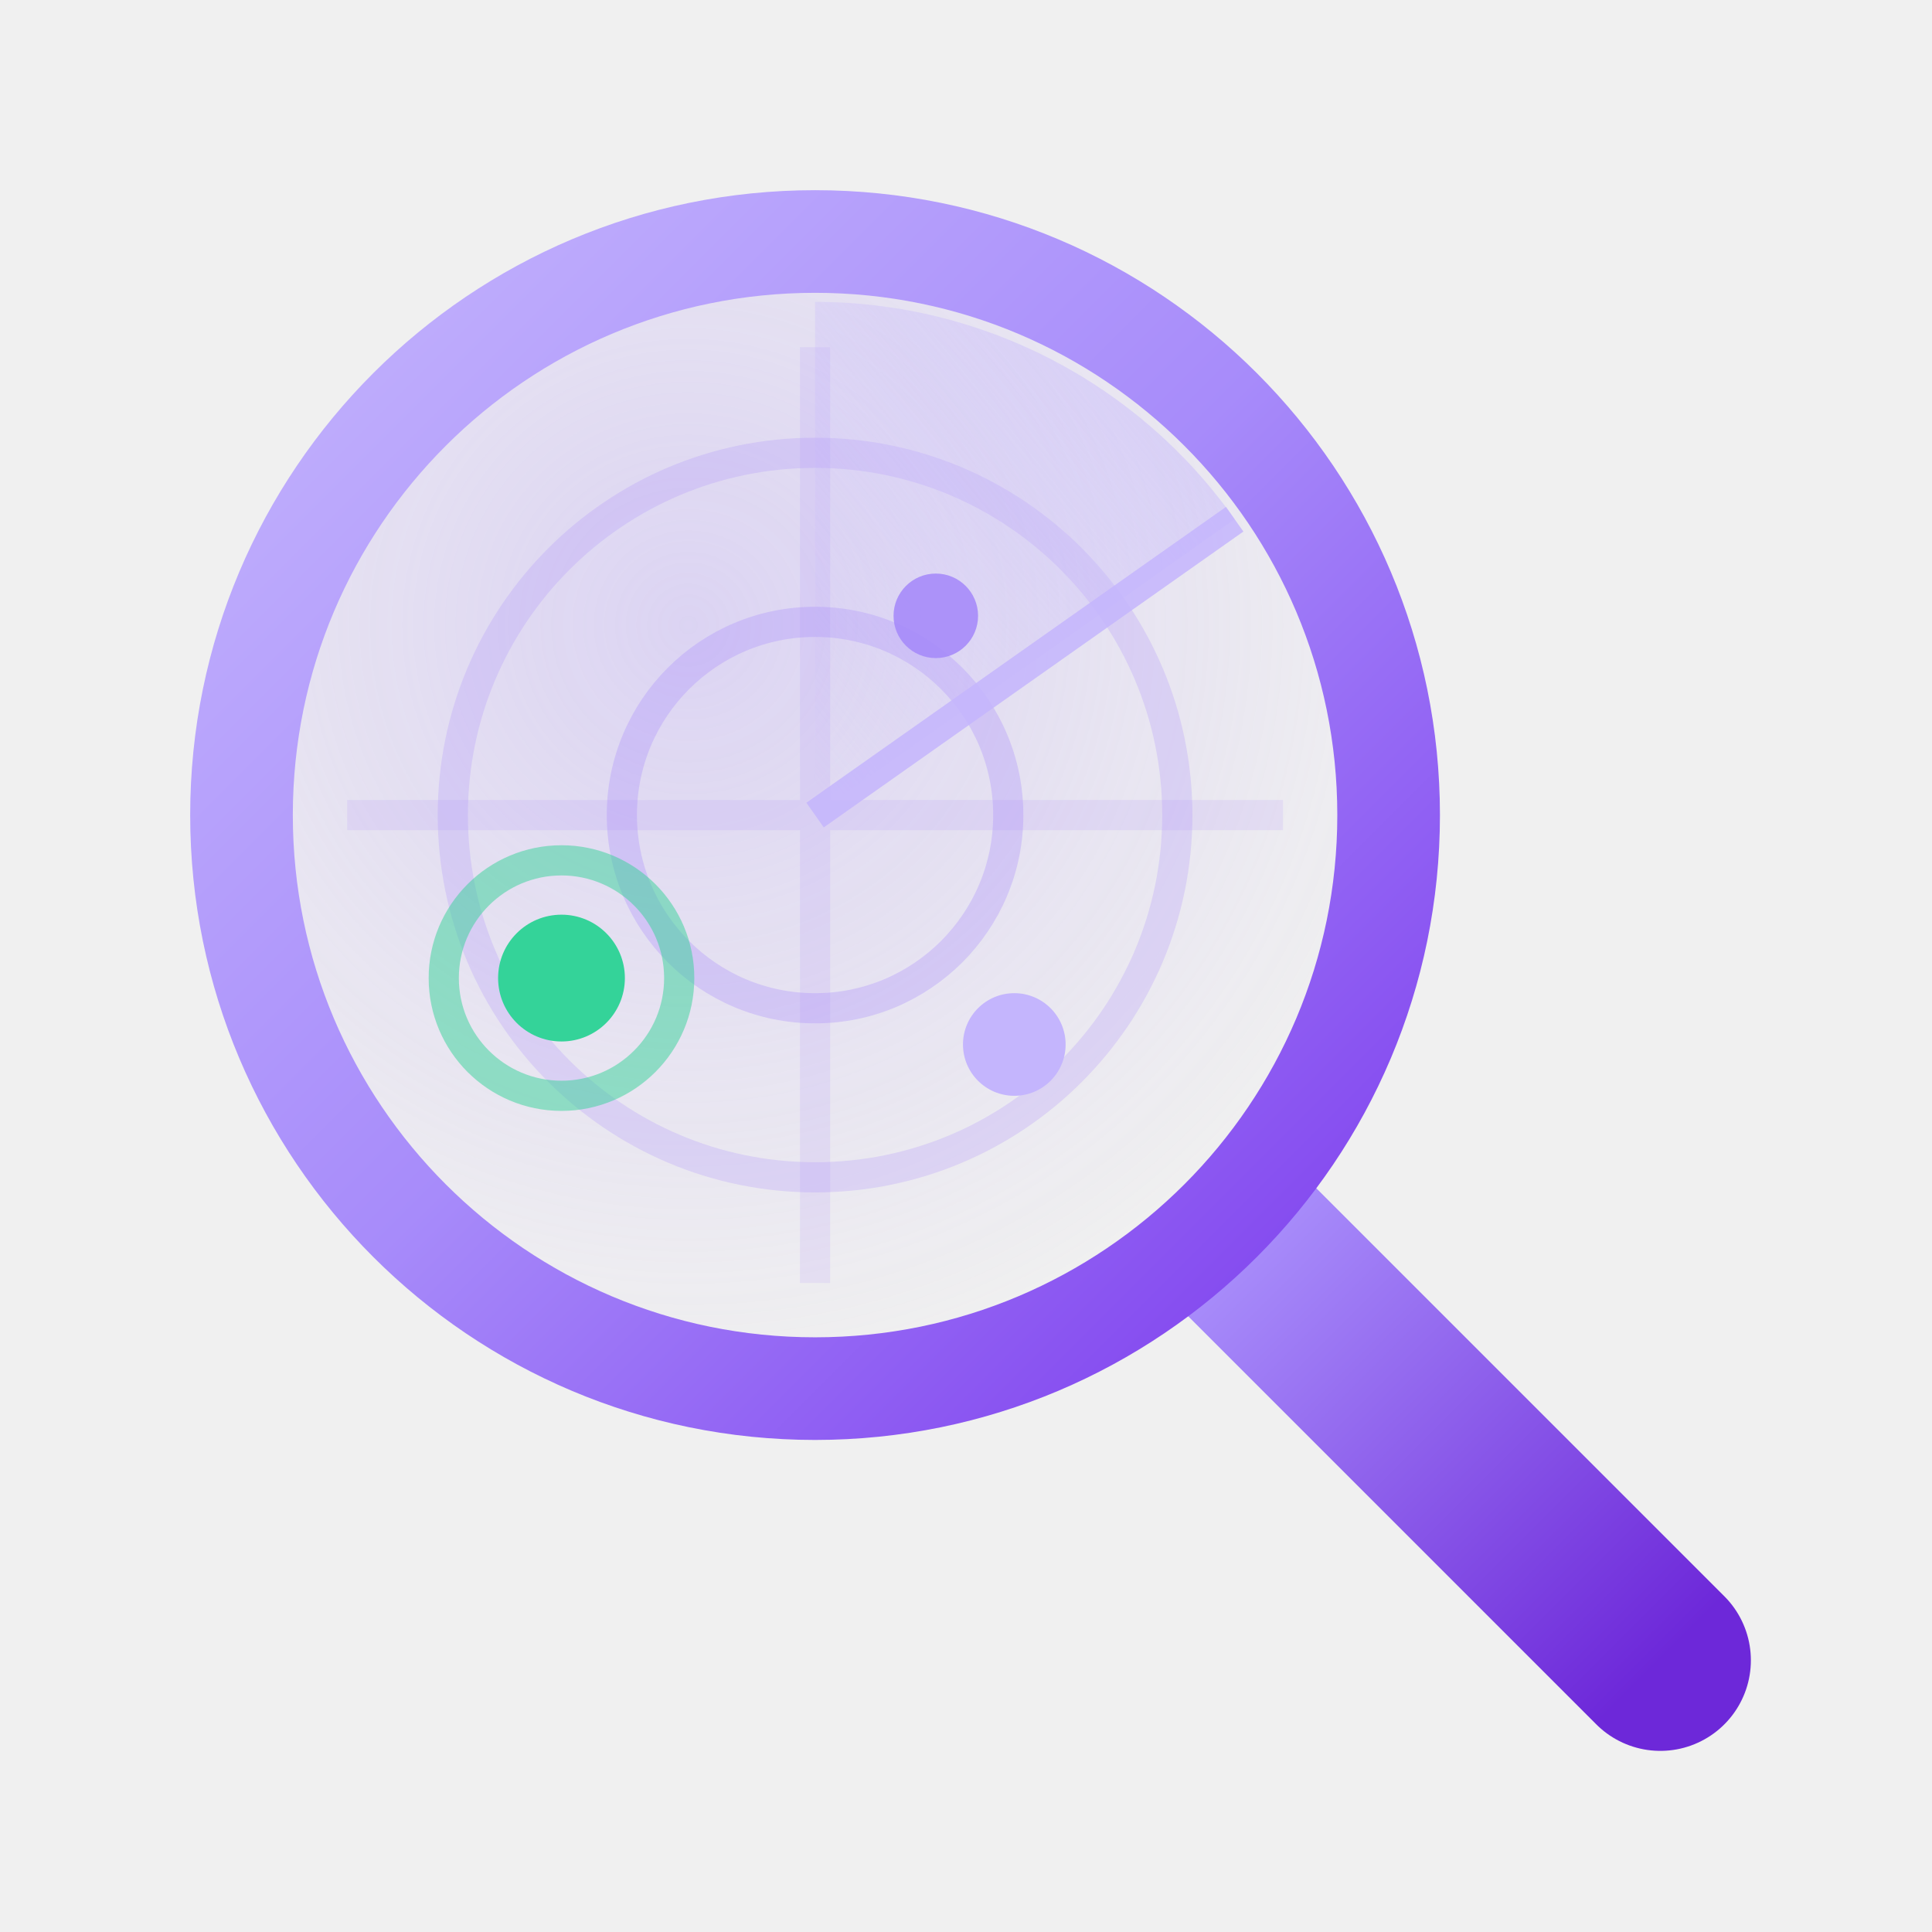
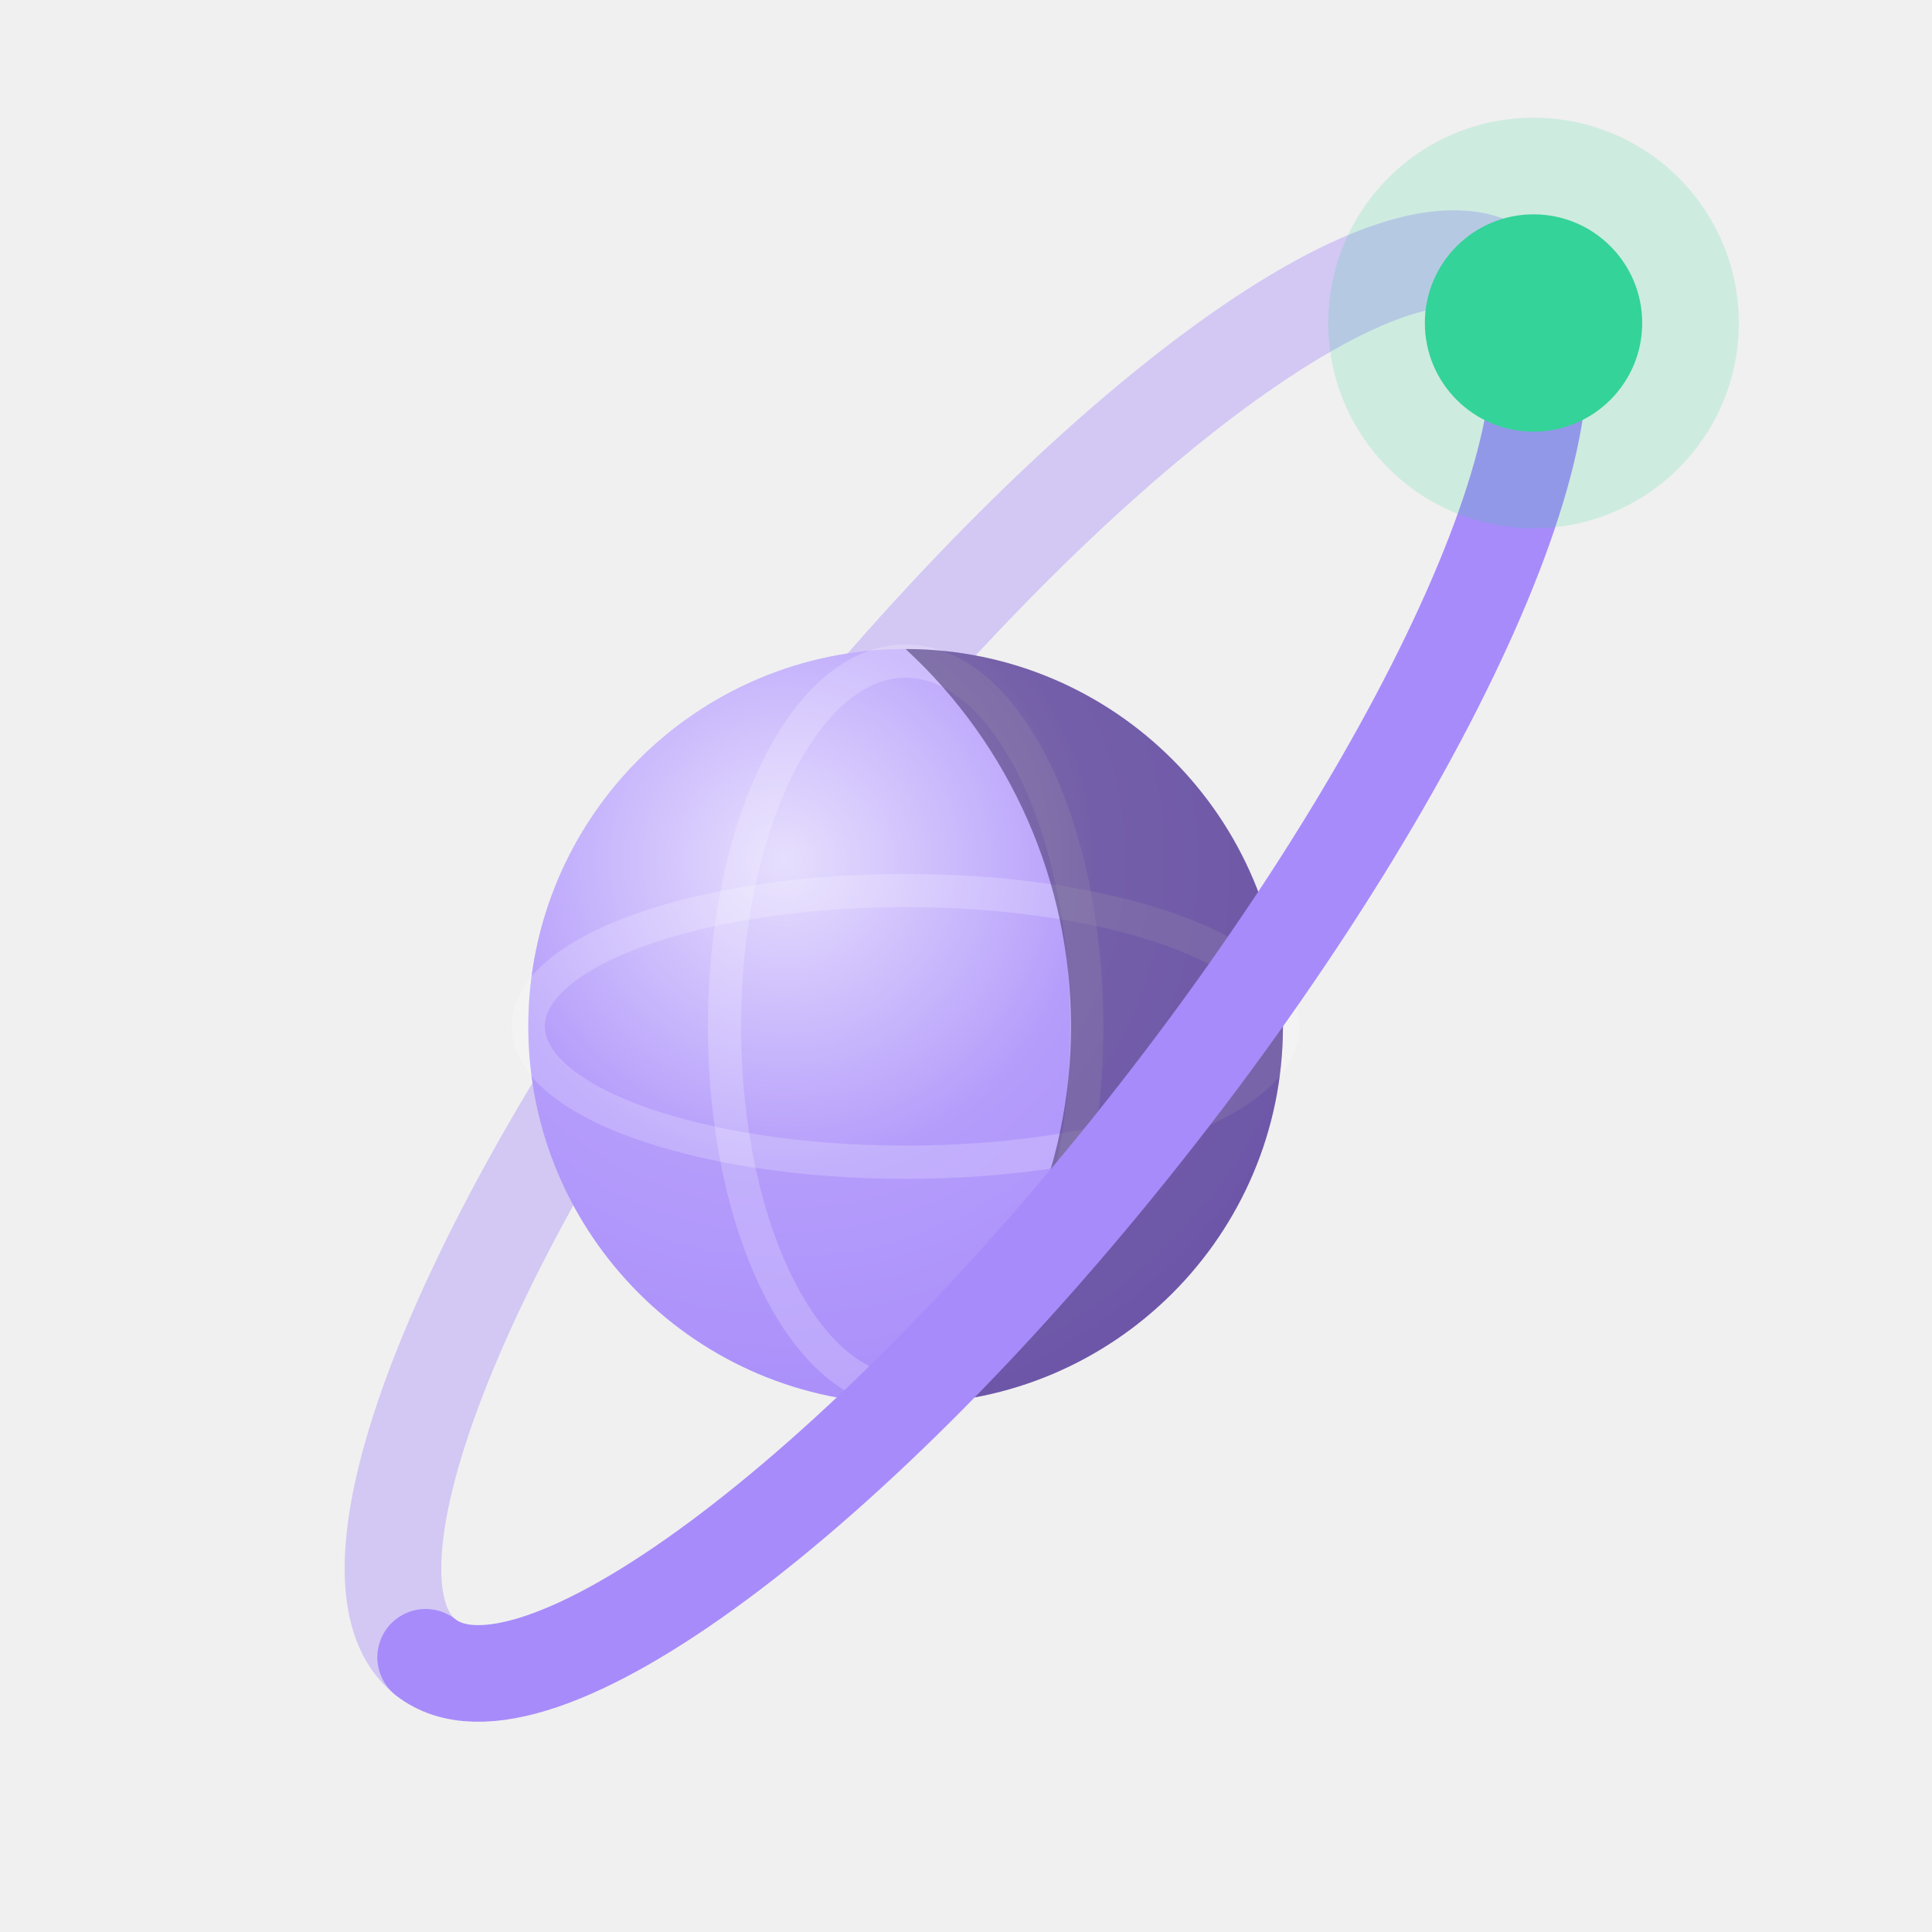
<svg xmlns="http://www.w3.org/2000/svg" viewBox="0 0 64 64" width="88" height="88" role="img" aria-label="agentglass">
  <defs>
-     <linearGradient id="rim" x1="0" y1="0" x2="1" y2="1">
-       <stop offset="0" stop-color="#c4b5fd" />
-       <stop offset="0.5" stop-color="#a78bfa" />
-       <stop offset="1" stop-color="#7c3aed" />
-     </linearGradient>
-     <linearGradient id="handle" x1="0" y1="0" x2="1" y2="1">
-       <stop offset="0" stop-color="#a78bfa" />
-       <stop offset="1" stop-color="#6d28d9" />
-     </linearGradient>
-     <linearGradient id="sweep" x1="0" y1="1" x2="1" y2="0">
-       <stop offset="0" stop-color="#c4b5fd" stop-opacity="0" />
-       <stop offset="1" stop-color="#c4b5fd" stop-opacity="0.55" />
-     </linearGradient>
-     <radialGradient id="glass" cx="0.38" cy="0.32" r="0.72">
-       <stop offset="0" stop-color="#a78bfa" stop-opacity="0.28" />
-       <stop offset="1" stop-color="#a78bfa" stop-opacity="0" />
+     <radialGradient id="sheen" cx=".34" cy=".28" r=".82">
+       <stop offset="0" stop-color="#fff" stop-opacity=".72" />
+       <stop offset=".5" stop-color="#fff" stop-opacity=".15" />
+       <stop offset="1" stop-color="#fff" stop-opacity="0" />
    </radialGradient>
  </defs>
-   <line x1="41.5" y1="41.5" x2="55" y2="55" stroke="url(#handle)" stroke-width="6" stroke-linecap="round" />
-   <circle cx="27" cy="27" r="17.4" fill="url(#glass)" />
-   <g stroke="#a78bfa" fill="none">
-     <circle cx="27" cy="27" r="12" stroke-opacity="0.24" stroke-width="1" />
-     <circle cx="27" cy="27" r="6.4" stroke-opacity="0.32" stroke-width="1" />
-     <path d="M27 11.5 V42.5 M11.5 27 H42.5" stroke-opacity="0.15" stroke-width="1" />
+   <path d="M14.1 54.9 A29 8 -52 0 1 49.9 9.1" fill="none" stroke="#a78bfa" stroke-opacity=".4" stroke-width="3.2" stroke-linecap="round" />
+   <circle cx="30" cy="34" r="12.5" fill="#a78bfa" />
+   <circle cx="30" cy="34" r="12.5" fill="url(#sheen)" />
+   <g fill="none" stroke="#fff" stroke-opacity=".2" stroke-width="1.1">
+     <ellipse cx="30" cy="34" rx="12.5" ry="4.5" />
+     <ellipse cx="30" cy="34" rx="6" ry="12.1" />
  </g>
-   <path d="M27 27 L27 10 A17 17 0 0 1 40.9 17.2 Z" fill="url(#sweep)" />
-   <line x1="27" y1="27" x2="40.9" y2="17.2" stroke="#c4b5fd" stroke-width="1" stroke-opacity="0.85" />
-   <circle cx="18.6" cy="32.4" r="3.9" fill="none" stroke="#34d399" stroke-opacity="0.5" stroke-width="1" />
-   <circle cx="18.6" cy="32.4" r="2.1" fill="#34d399" />
-   <circle cx="33.6" cy="34.6" r="1.7" fill="#c4b5fd" />
-   <circle cx="31" cy="20.4" r="1.4" fill="#a78bfa" fill-opacity="0.9" />
-   <circle cx="27" cy="27" r="19" fill="none" stroke="url(#rim)" stroke-width="3.4" />
+   <path d="M30 21.5 A12.5 12.5 0 0 1 30 46.5 A17.0 17.0 0 0 0 30 21.5 Z" fill="#1b0b38" fill-opacity=".42" />
+   <path d="M49.9 9.1 A29 8 -52 0 1 14.1 54.9" fill="none" stroke="#a78bfa" stroke-width="3.2" stroke-linecap="round" />
+   <circle cx="50.8" cy="10.7" r="6.8" fill="#34d399" fill-opacity=".18" />
+   <circle cx="50.8" cy="10.7" r="3.6" fill="#34d399" />
</svg>
